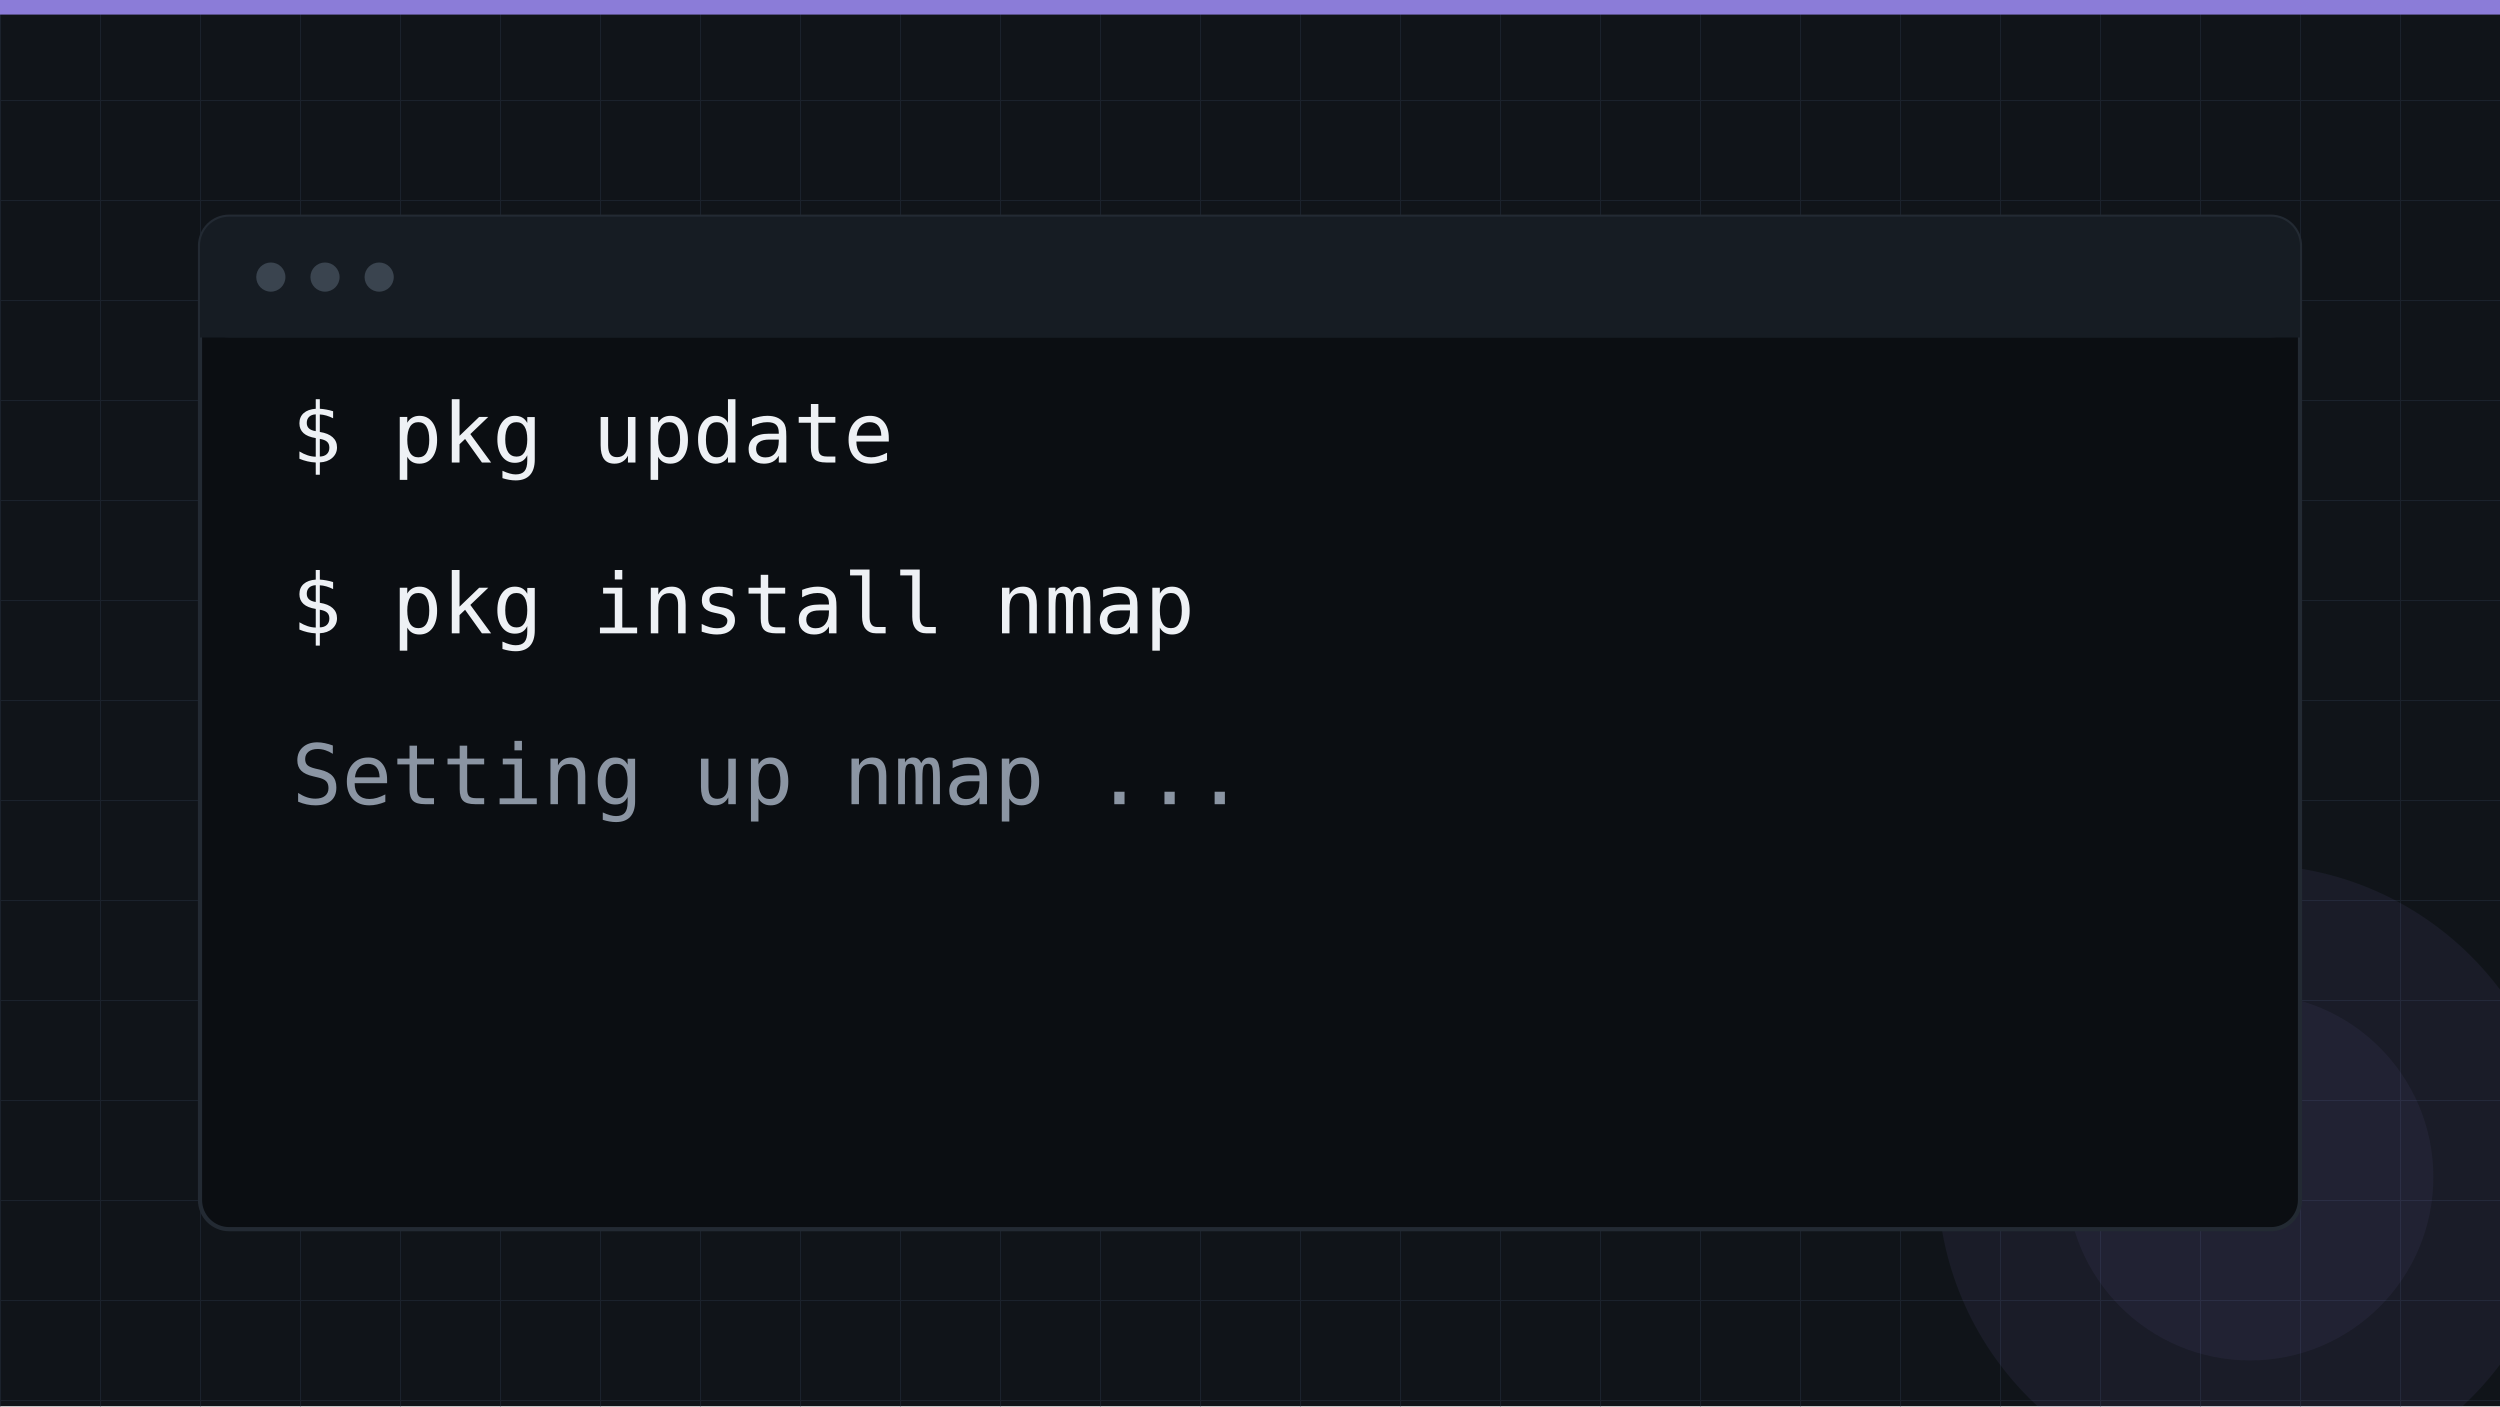
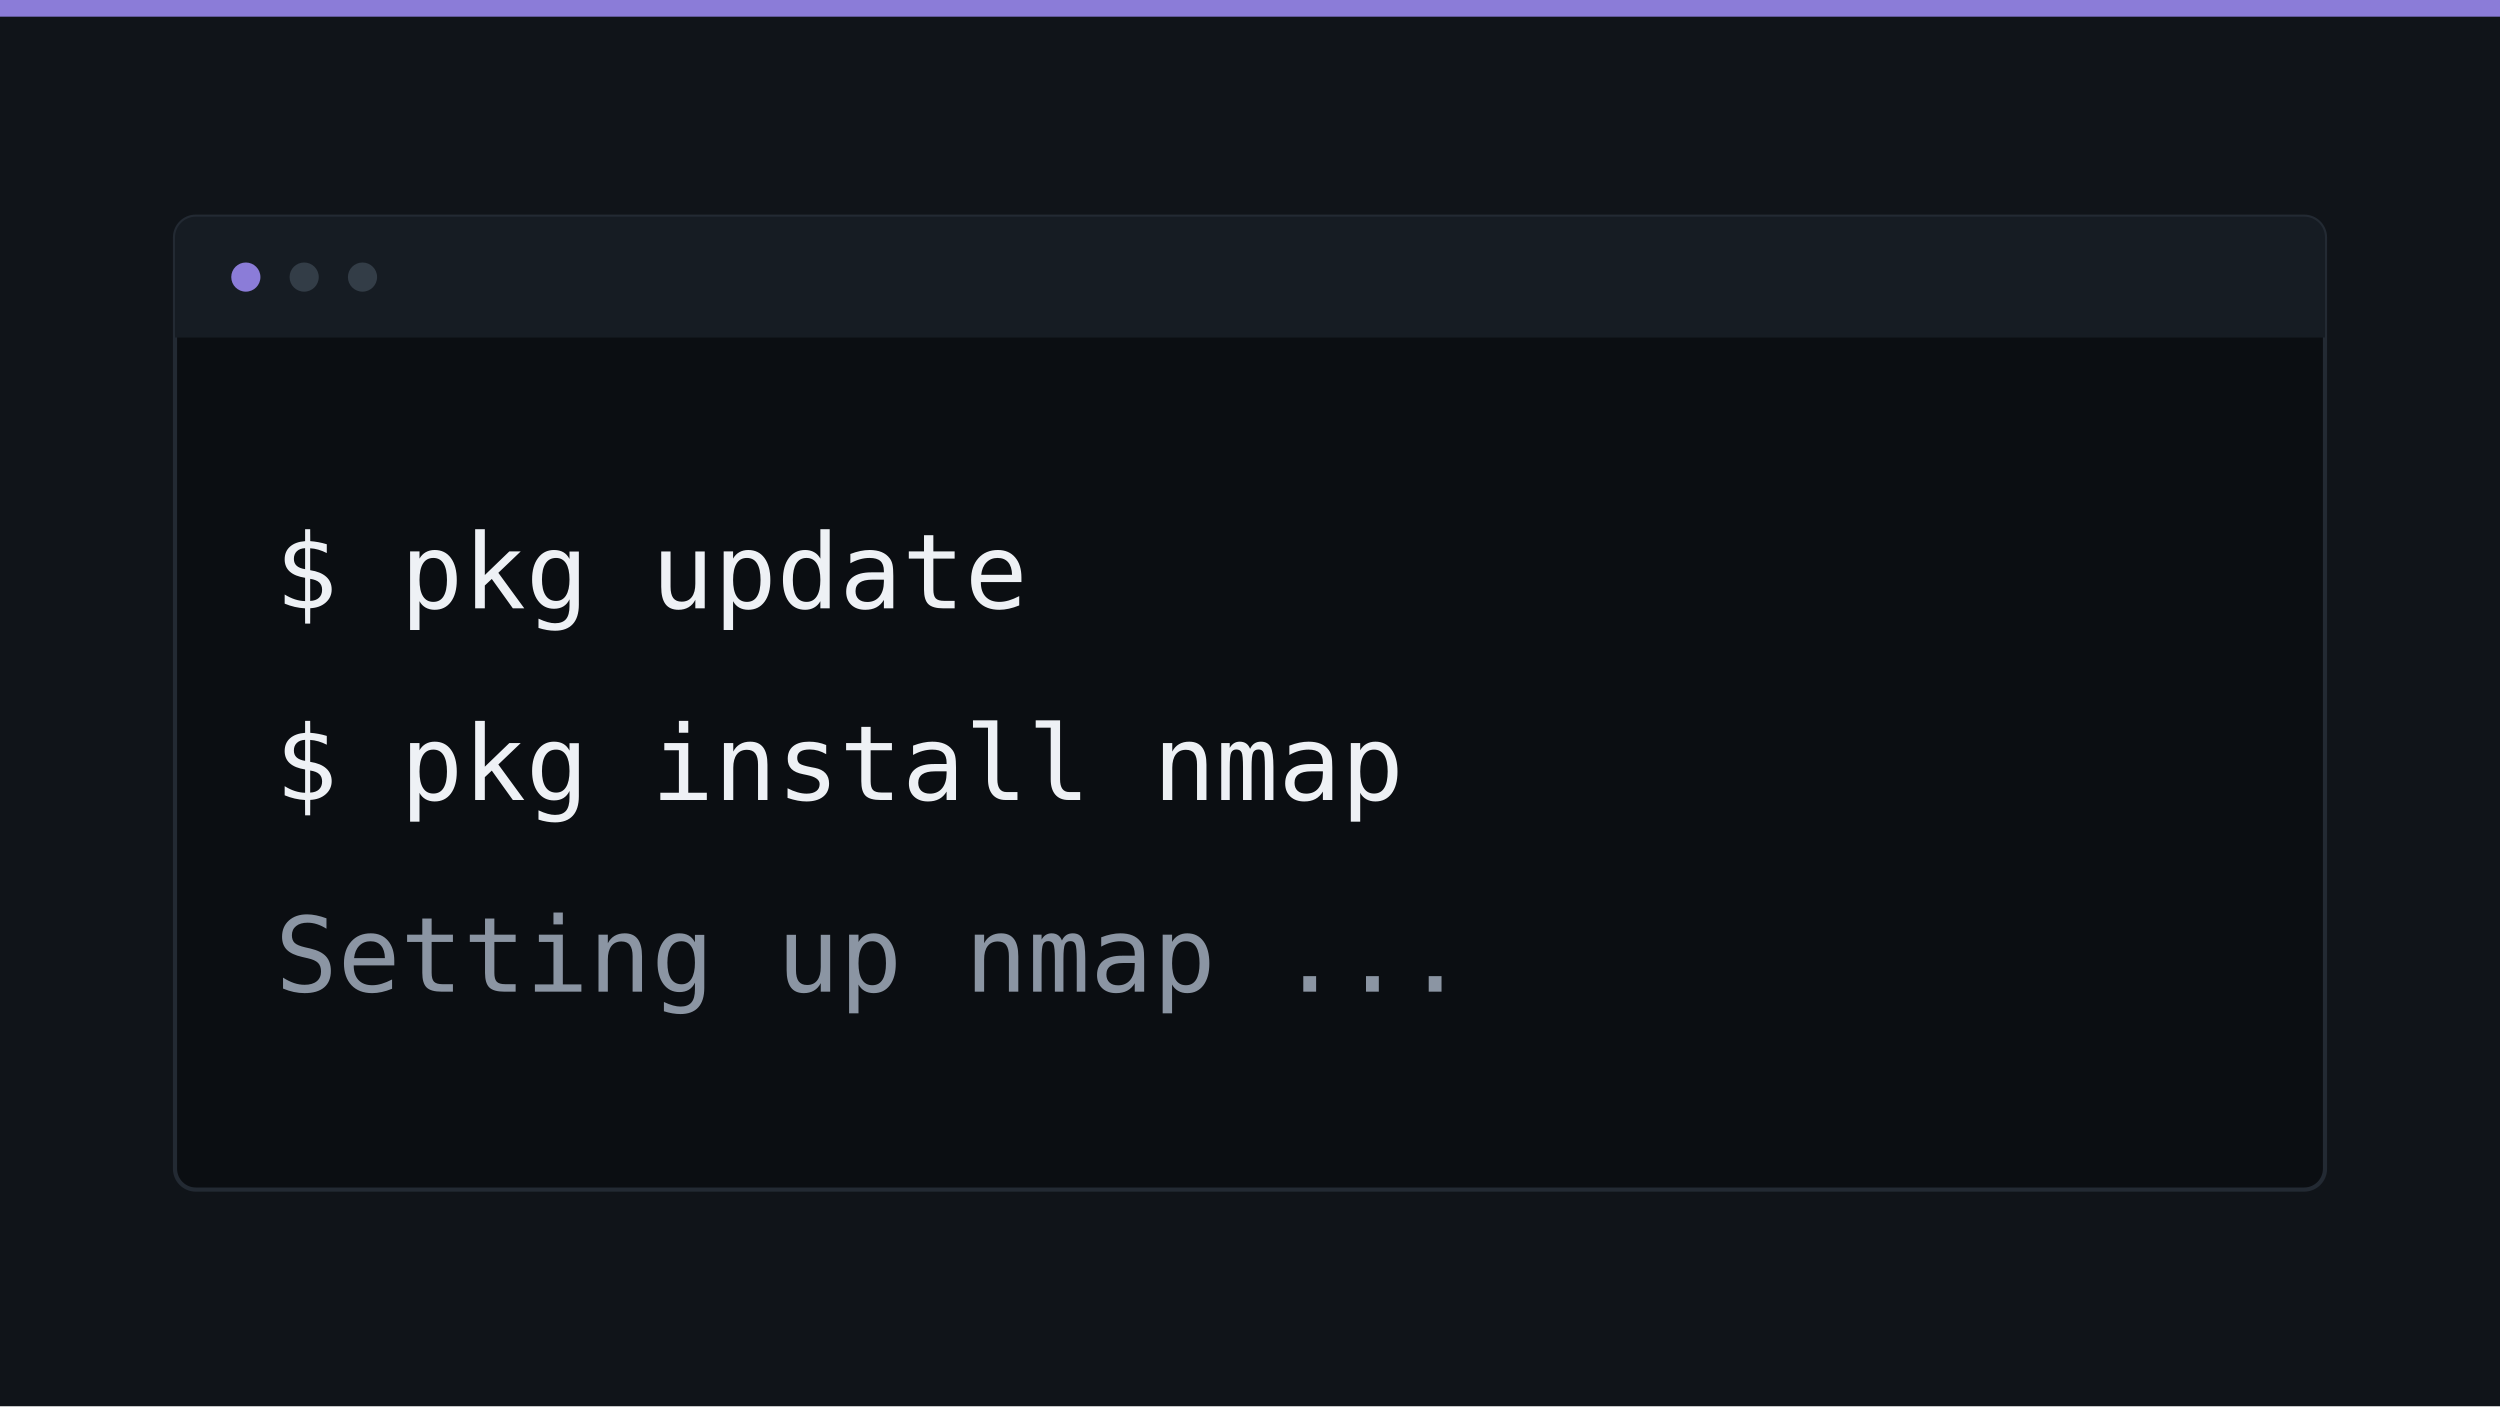
<svg xmlns="http://www.w3.org/2000/svg" viewBox="0 0 1200 675" width="1200" height="675" role="img">
-   <defs>
-     <pattern id="grid" width="48" height="48" patternUnits="userSpaceOnUse">
-       <path d="M48 0H0V48" fill="none" stroke="#1b222c" stroke-width="1" />
-     </pattern>
-     <clipPath id="card">
-       <rect x="96" y="104" width="1008" height="486" rx="14" />
-     </clipPath>
-   </defs>
  <rect width="1200" height="675" fill="#101419" />
-   <rect width="1200" height="675" fill="url(#grid)" />
-   <rect x="0" y="0" width="1200" height="7" fill="#8b7cd8" />
-   <circle cx="1080" cy="565" r="150" fill="#8b7cd8" opacity="0.08" />
-   <circle cx="1080" cy="565" r="88" fill="#8b7cd8" opacity="0.07" />
-   <rect x="96" y="104" width="1008" height="486" rx="14" fill="#0b0e12" stroke="#232a33" stroke-width="2" />
-   <rect x="96" y="104" width="1008" height="58" rx="14" fill="#161c23" />
-   <rect x="96" y="148" width="1008" height="14" fill="#161c23" />
-   <circle cx="130" cy="133" r="7" fill="#3a444f" />
-   <circle cx="156" cy="133" r="7" fill="#3a444f" />
-   <circle cx="182" cy="133" r="7" fill="#3a444f" />
-   <g clip-path="url(#card)">
-     <text x="140" y="222" font-family="'JetBrains Mono', monospace" font-size="40" fill="#eef1f5">$ pkg update</text>
-     <text x="140" y="304" font-family="'JetBrains Mono', monospace" font-size="40" fill="#eef1f5">$ pkg install nmap</text>
-     <text x="140" y="386" font-family="'JetBrains Mono', monospace" font-size="40" fill="#8b95a3">Setting up nmap ...</text>
-   </g>
+   <rect x="0" y="0" width="1200" height="8" fill="#8b7cd8" />
+   <rect x="84" y="104" width="1032" height="467" rx="10" fill="#0b0e12" stroke="#232a33" stroke-width="2" />
+   <path d="M84 114 a10 10 0 0 1 10 -10 h1012 a10 10 0 0 1 10 10 v48 h-1032 z" fill="#161c23" />
+   <circle cx="118" cy="133" r="7" fill="#8b7cd8" />
+   <circle cx="146" cy="133" r="7" fill="#333d47" />
+   <circle cx="174" cy="133" r="7" fill="#333d47" />
+   <text x="132" y="292" font-family="'JetBrains Mono', 'DejaVu Sans Mono', monospace" font-size="50" fill="#eef1f5">$ pkg update</text>
+   <text x="132" y="384" font-family="'JetBrains Mono', 'DejaVu Sans Mono', monospace" font-size="50" fill="#eef1f5">$ pkg install nmap</text>
+   <text x="132" y="476" font-family="'JetBrains Mono', 'DejaVu Sans Mono', monospace" font-size="50" fill="#8b95a3">Setting up nmap ...</text>
</svg>
